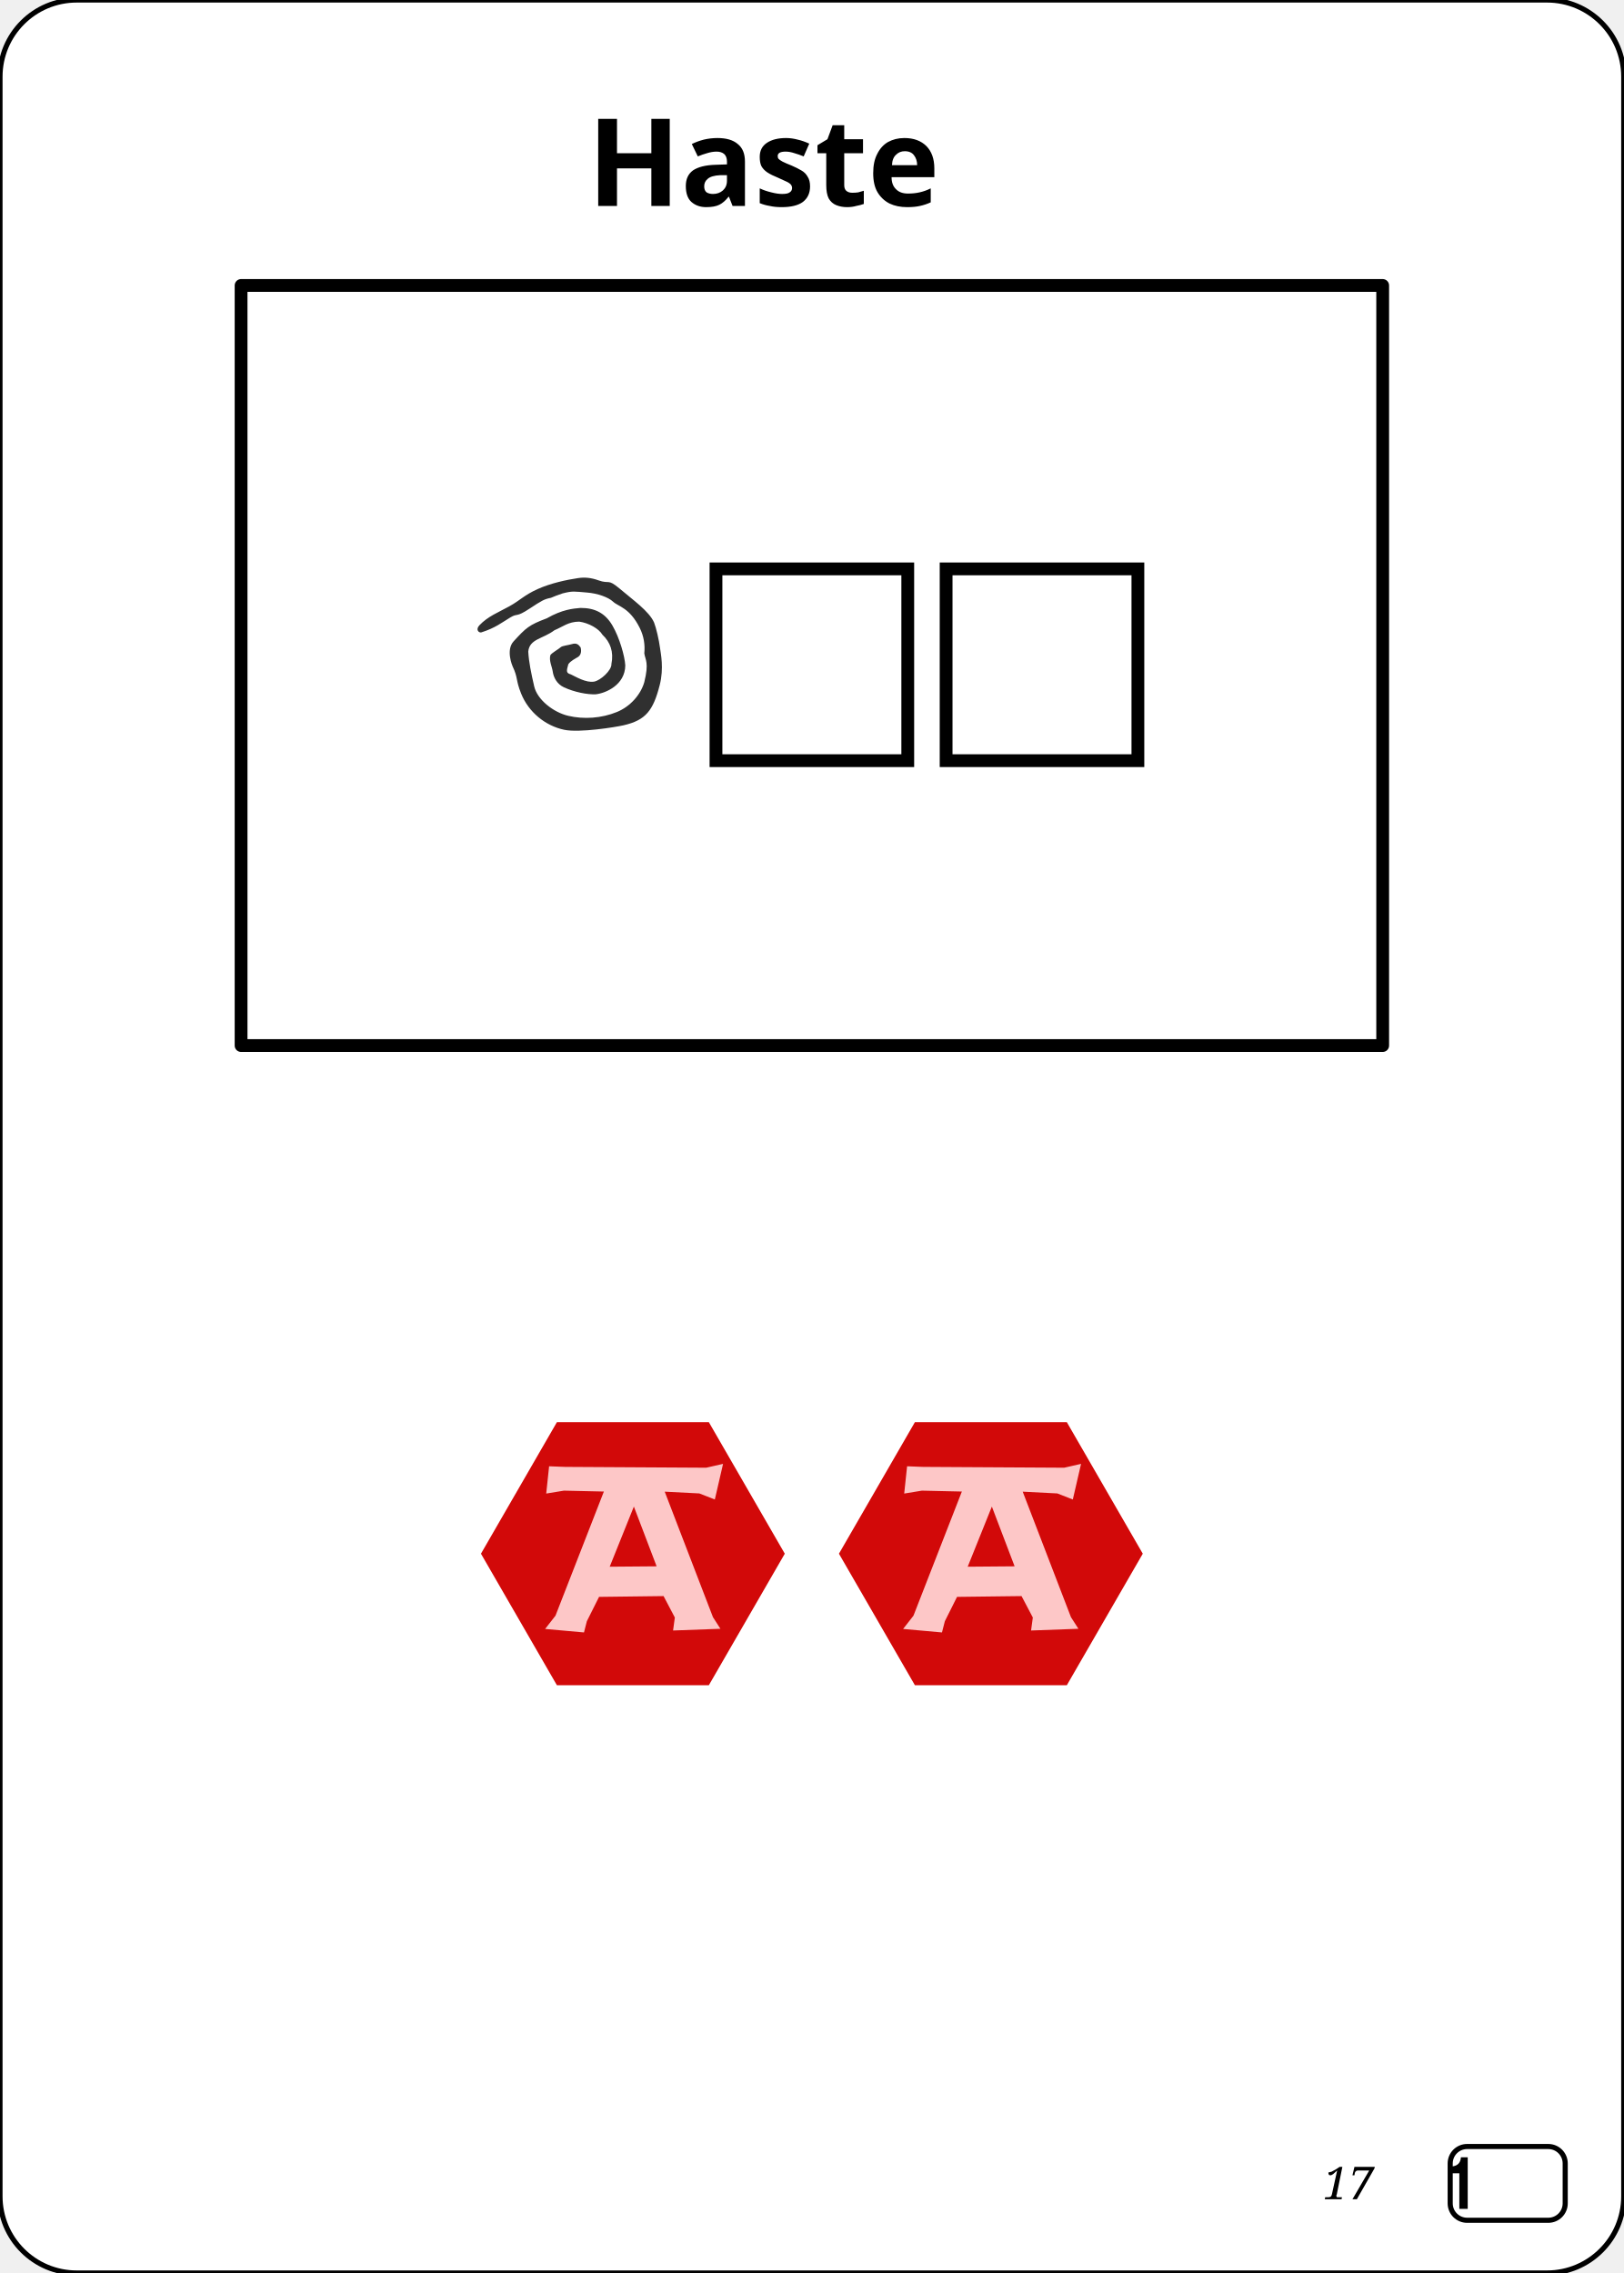
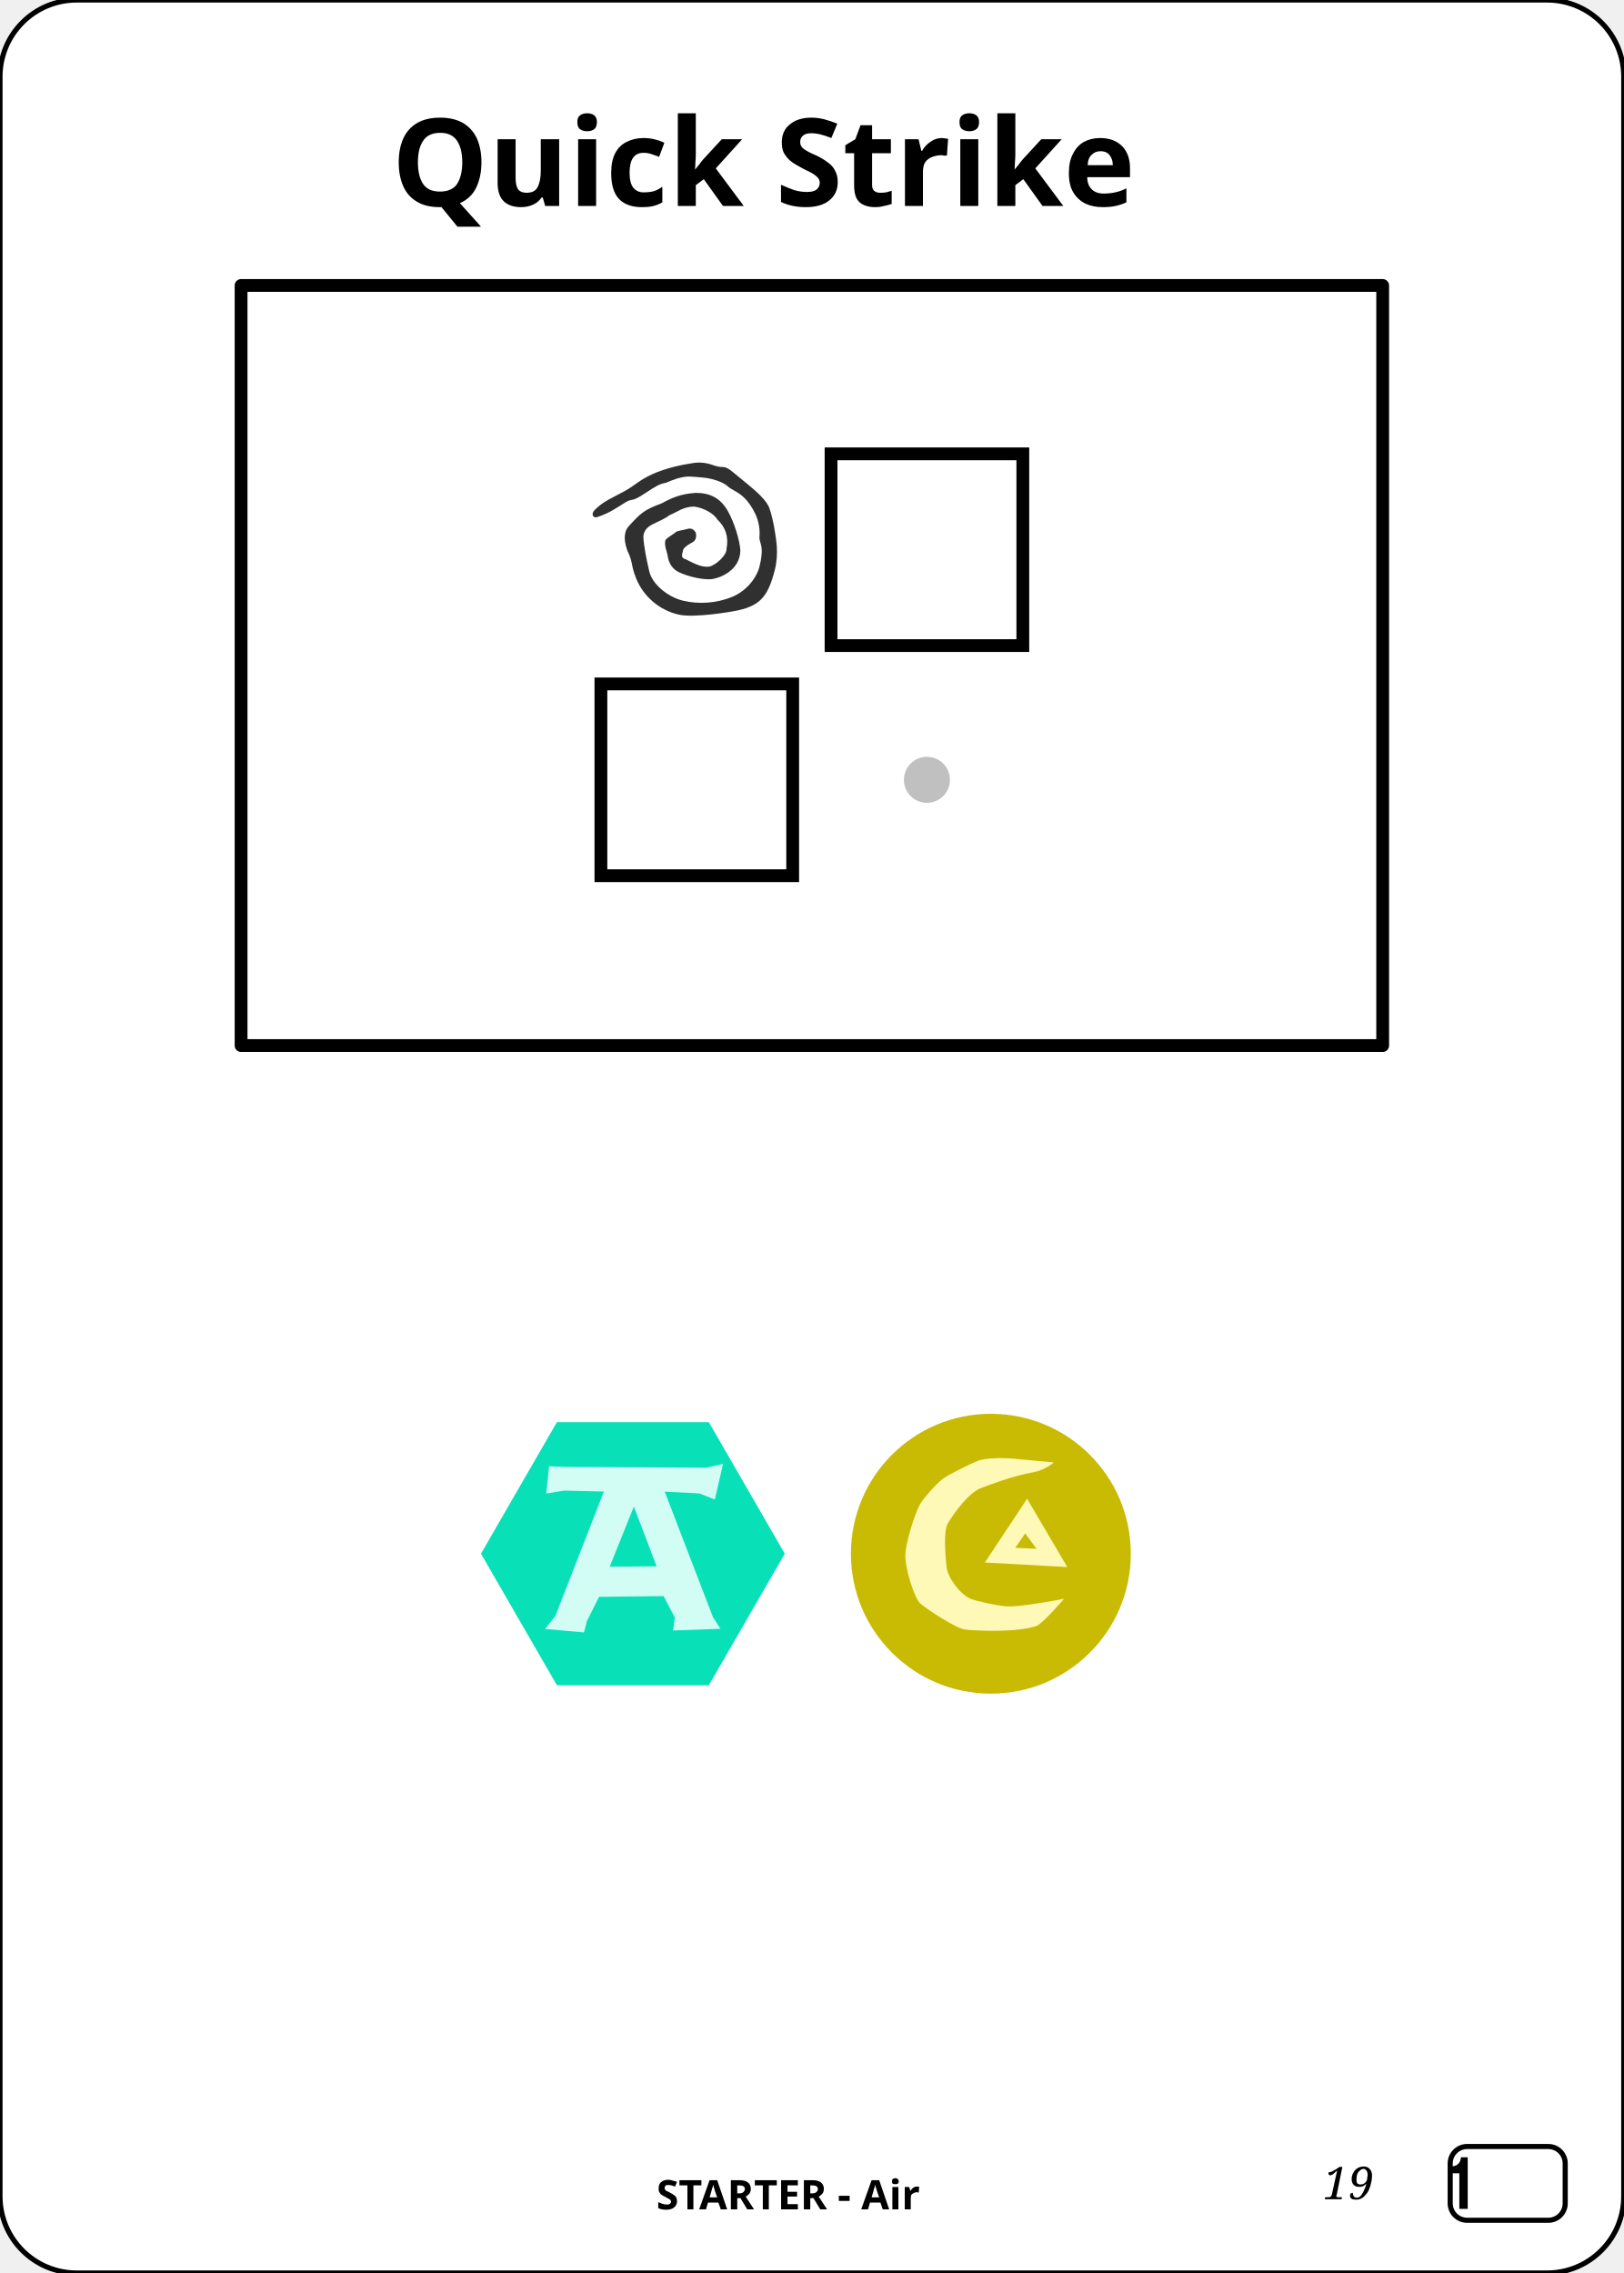
<svg xmlns="http://www.w3.org/2000/svg" xmlns:xlink="http://www.w3.org/1999/xlink" version="1.1" id="svg_root" width="63.5mm" height="88.9mm" viewBox="0 0 63.5 88.9">
  <defs />
  <g id="card00">
    <rect id="rect1001" x="0" y="0" width="63.5" height="88.9" rx="3" ry="3" style="fill:#ffffff;stroke:none;stroke-width:0" />
    <g id="masters" style="display:none">
      <path style="color:#000000;font-style:normal;font-variant:normal;font-weight:normal;font-stretch:normal;font-size:medium;line-height:normal;font-family:sans-serif;text-indent:0;text-align:start;text-decoration:none;text-decoration-line:none;text-decoration-style:solid;text-decoration-color:#000000;letter-spacing:normal;word-spacing:normal;text-transform:none;writing-mode:lr-tb;direction:ltr;baseline-shift:baseline;text-anchor:start;white-space:normal;clip-rule:nonzero;display:inline;overflow:visible;visibility:visible;opacity:1;isolation:auto;mix-blend-mode:normal;color-interpolation:sRGB;color-interpolation-filters:linearRGB;solid-color:#000000;solid-opacity:1;fill:#303030;fill-opacity:1;fill-rule:evenodd;stroke:none;stroke-width:0.584;stroke-linecap:round;stroke-linejoin:miter;stroke-miterlimit:4;stroke-dasharray:none;stroke-dashoffset:0;stroke-opacity:1;filter:url(#filter9446);color-rendering:auto;image-rendering:auto;shape-rendering:auto;text-rendering:auto;enable-background:accumulate" d="M 4.402,0.447 C 4.111,0.343 3.871,0.322 3.613,0.359 3.161,0.425 2.532,0.561 2.029,0.788 1.486,1.033 1.36,1.219 0.914,1.466 0.499,1.696 0.079,1.855 -0.251,2.205 c -0.165,0.174 -0.02,0.308 0.079,0.277 C 0.371,2.31 0.629,2.096 0.959,1.898 1.262,1.716 1.16,1.918 1.712,1.553 2.196,1.233 2.291,1.181 2.544,1.132 2.684,1.073 2.829,1.013 3.001,0.959 3.403,0.856 3.455,0.885 3.956,0.925 4.367,0.957 4.791,1.108 4.974,1.281 5.181,1.476 5.617,1.509 6.016,2.304 6.18,2.631 6.23,2.968 6.197,3.302 6.233,3.56 6.39,3.657 6.195,4.437 6.051,4.925 5.647,5.383 5.128,5.596 4.521,5.846 3.822,5.889 3.22,5.746 2.641,5.609 2.012,5.118 1.891,4.595 1.773,4.084 1.681,3.64 1.659,3.235 1.706,2.734 2.227,2.744 2.685,2.398 2.999,2.272 3.222,2.063 3.653,2.063 4.022,2.114 4.417,2.334 4.56,2.575 4.867,2.866 5.007,3.242 4.911,3.721 4.926,3.962 4.487,4.365 4.234,4.409 3.917,4.464 3.52,4.218 3.323,4.126 3.136,4.073 3.148,4 3.226,3.728 3.319,3.595 3.496,3.512 3.603,3.446 3.732,3.365 3.742,3.202 3.706,3.071 3.627,2.961 3.55,2.885 3.36,2.943 3.23,2.983 2.99,3.007 2.934,3.059 2.843,3.141 2.594,3.275 2.525,3.37 2.46,3.59 2.593,3.832 2.617,4.021 2.649,4.245 2.779,4.503 3.053,4.631 3.466,4.823 3.978,4.92 4.296,4.905 4.684,4.864 5.446,4.541 5.453,3.775 5.433,3.414 5.228,2.69 4.95,2.214 4.667,1.73 4.267,1.524 3.699,1.527 3.41,1.552 2.991,1.586 2.382,1.934 1.679,2.197 1.57,2.307 1.085,2.835 0.769,3.179 1.045,3.807 1.045,3.807 1.268,4.278 1.16,4.334 1.382,4.882 1.671,5.598 2.317,6.133 3.06,6.292 3.661,6.42 5.078,6.187 5.385,6.117 6.257,5.918 6.545,5.537 6.8,4.543 6.969,3.882 6.84,3.31 6.81,3.081 6.772,2.791 6.664,2.31 6.578,2.095 6.381,1.649 5.742,1.208 5.227,0.767 4.747,0.367 4.855,0.609 4.402,0.447 Z" id="element-air" />
      <path id="element-earth" style="color:#000000;font-style:normal;font-variant:normal;font-weight:normal;font-stretch:normal;font-size:medium;line-height:normal;font-family:sans-serif;text-indent:0;text-align:start;text-decoration:none;text-decoration-line:none;text-decoration-style:solid;text-decoration-color:#000000;letter-spacing:normal;word-spacing:normal;text-transform:none;writing-mode:lr-tb;direction:ltr;baseline-shift:baseline;text-anchor:start;white-space:normal;clip-rule:nonzero;display:inline;overflow:visible;visibility:visible;opacity:1;isolation:auto;mix-blend-mode:normal;color-interpolation:sRGB;color-interpolation-filters:linearRGB;solid-color:#000000;solid-opacity:1;fill:#004c00;fill-opacity:1;fill-rule:nonzero;stroke:none;stroke-width:0.584;stroke-linecap:round;stroke-linejoin:round;stroke-miterlimit:4;stroke-dasharray:none;stroke-dashoffset:0;stroke-opacity:1;color-rendering:auto;image-rendering:auto;shape-rendering:auto;text-rendering:auto;enable-background:accumulate" d="m 4.427,0.693 c -0.068,0.003 -0.132,0.027 -0.183,0.069 C 3.918,1.026 3.661,1.451 3.393,1.854 3.127,2.256 2.62,2.918 2.549,3.018 1.833,3.768 1.553,4.485 0.701,5.328 0.438,5.613 0.982,5.645 1.246,5.36 2.091,4.446 2.306,4.142 2.965,3.461 2.975,3.45 3.316,3.09 3.454,2.903 3.576,2.732 3.607,2.539 3.864,2.151 4.039,1.888 4.242,1.564 4.403,1.484 4.611,1.699 4.936,1.99 5.227,2.6 5.472,2.925 5.908,3.411 5.98,3.512 6.203,3.833 6.694,4.418 6.74,4.502 6.922,4.838 7,4.355 6.876,3.952 6.78,3.775 6.711,3.527 6.486,3.204 6.262,2.882 5.978,2.633 5.92,2.535 L 5.687,2.168 C 5.486,1.719 5.143,1.551 4.704,0.834 4.647,0.742 4.54,0.688 4.427,0.693 Z M 1.631,1.538 C 1.532,1.54 1.066,1.95 1.011,2.027 0.701,2.463 0.497,2.709 0.155,3.187 -0.069,3.501 0.347,3.572 0.571,3.259 0.832,2.894 1.435,2.252 1.626,2.189 c 0,0 0.628,0.453 0.836,0.565 C 2.813,2.944 3.217,2.746 2.864,2.56 2.911,2.585 2.559,2.323 2.418,2.151 2.219,1.919 1.873,1.623 1.631,1.538 Z m 3.59,2.352 c -0.229,0.011 -0.233,0.112 -0.113,0.295 0,0 0.457,0.774 0.616,1.258 C 5.926,5.776 6.564,5.718 6.358,5.289 6.113,4.778 5.498,4.03 5.498,4.03 5.441,3.938 5.334,3.884 5.22,3.889 Z M 4.465,4.06 C 4.299,4.062 4.165,4.217 4.168,4.373 L 4.081,5.802 C 4.075,6.183 4.663,5.887 4.657,5.506 4.617,5.197 4.739,4.539 4.465,4.06 Z M 3.438,3.87 C 3.2,4.021 2.914,4.532 2.733,5.085 2.593,5.438 3.16,5.634 3.3,5.281 3.372,4.824 3.621,4.24 3.621,4.24 3.696,4.06 3.645,3.877 3.438,3.87 Z" />
      <path style="color:#000000;font-style:normal;font-variant:normal;font-weight:normal;font-stretch:normal;font-size:medium;line-height:normal;font-family:sans-serif;text-indent:0;text-align:start;text-decoration:none;text-decoration-line:none;text-decoration-style:solid;text-decoration-color:#000000;letter-spacing:normal;word-spacing:normal;text-transform:none;writing-mode:lr-tb;direction:ltr;baseline-shift:baseline;text-anchor:start;white-space:normal;clip-rule:nonzero;display:inline;overflow:visible;visibility:visible;opacity:1;isolation:auto;mix-blend-mode:normal;color-interpolation:sRGB;color-interpolation-filters:linearRGB;solid-color:#000000;solid-opacity:1;fill:#860000;fill-opacity:0.975;fill-rule:evenodd;stroke:none;stroke-width:0.584;stroke-linecap:round;stroke-linejoin:miter;stroke-miterlimit:4;stroke-dasharray:none;stroke-dashoffset:0;stroke-opacity:1;filter:url(#filter9446);color-rendering:auto;image-rendering:auto;shape-rendering:auto;text-rendering:auto;enable-background:accumulate" d="m 2.571,-0.179 c -0.086,0.087 0.01,0.269 0.01,0.269 0,0 0.074,0.298 0.102,0.57 0.028,0.273 -0.005,0.5 -0.023,0.661 -0.029,0.259 -0.262,0.749 -0.441,1.021 -0.179,0.273 -0.295,0.549 -0.309,0.887 -0.003,0.069 0.023,0.202 0.034,0.268 -0.202,0.221 -0.421,0.33 -0.628,0.388 -0.278,0.078 -0.712,0.29 -1.087,0.635 -0.299,0.276 -0.418,0.531 -0.518,0.886 -0.1,0.355 -0.163,0.647 -0.126,0.907 0,0 0.004,0.305 0.105,0.393 0.137,0.027 0.343,-0.12 0.343,-0.12 0.426,-0.302 0.817,-0.587 1.151,-0.688 0.364,-0.111 0.748,-0.075 0.998,3.781e-4 0.327,0.099 0.682,0.055 1.025,-0.02 0.236,-0.051 0.395,-0.169 0.568,-0.319 0.232,0.177 0.373,0.211 0.538,0.336 0.203,0.154 0.438,0.297 0.798,0.391 0.377,0.098 0.808,0.106 1.208,0.054 0.4,-0.052 0.766,-0.15 1.026,-0.373 0,0 0.223,-0.155 0.202,-0.243 -0.05,-0.08 -0.272,-0.166 -0.272,-0.166 0,0 -0.246,-0.095 -0.523,-0.247 C 6.476,5.16 6.262,4.893 6.077,4.729 5.857,4.535 5.799,4.275 5.703,4.011 5.607,3.748 5.488,3.411 5.119,3.171 4.942,3.055 4.77,2.957 4.585,2.89 4.541,2.702 4.544,2.526 4.567,2.333 4.64,1.98 4.529,1.506 4.396,1.167 4.257,0.808 3.968,0.623 3.781,0.427 3.581,0.219 3.302,-0.008 3.019,-0.113 c 0,0 -0.175,-0.073 -0.448,-0.066 z m 0.601,0.735 c 0.067,0.052 0.27,0.181 0.371,0.281 0.236,0.234 0.434,0.568 0.476,0.817 0.04,0.242 -0.007,0.456 -0.035,0.683 -0.018,0.146 0.002,0.308 0.062,0.462 -0.048,0.003 -0.167,0.006 -0.217,0.014 -0.165,0.022 -0.339,0.067 -0.526,0.133 -0.388,0.127 -0.089,0.205 0.304,0.167 0.306,-0.016 0.594,0.137 0.783,0.221 0.155,0.069 0.407,0.242 0.484,0.368 0.149,0.245 0.348,0.544 0.377,0.678 0.052,0.242 0.148,0.475 0.423,0.797 0.248,0.291 0.565,0.389 0.869,0.558 C 6.517,5.818 6.271,5.886 6.194,5.897 5.866,5.94 5.513,5.868 5.273,5.744 5.012,5.61 4.836,5.61 4.616,5.471 4.472,5.38 4.276,5.316 4.175,5.126 4.308,4.835 4.452,4.57 4.505,4.286 4.589,3.906 4.193,4.28 4.022,4.57 3.841,4.954 3.547,5.248 3.105,5.395 2.819,5.49 2.574,5.401 2.308,5.347 2.042,5.294 1.671,5.234 1.189,5.381 0.858,5.482 0.423,5.598 0.109,5.945 0.074,5.765 0.166,5.582 0.195,5.495 0.29,5.208 0.564,4.918 0.745,4.751 1.021,4.497 1.365,4.421 1.651,4.341 1.862,4.282 1.952,4.287 2.172,4.105 2.333,4.365 2.56,4.579 2.83,4.752 3.162,4.966 3.084,4.606 2.765,4.259 2.556,4.032 2.481,3.834 2.451,3.341 2.436,3.089 2.561,2.814 2.733,2.553 2.955,2.245 3.143,1.974 3.19,1.551 3.218,1.217 3.244,0.786 3.172,0.556 Z" id="element-fire" />
      <path id="element-water" style="color:#000000;font-style:normal;font-variant:normal;font-weight:normal;font-stretch:normal;font-size:medium;line-height:normal;font-family:sans-serif;text-indent:0;text-align:start;text-decoration:none;text-decoration-line:none;text-decoration-style:solid;text-decoration-color:#000000;letter-spacing:normal;word-spacing:normal;text-transform:none;writing-mode:lr-tb;direction:ltr;baseline-shift:baseline;text-anchor:start;white-space:normal;clip-rule:nonzero;display:inline;overflow:visible;visibility:visible;opacity:1;isolation:auto;mix-blend-mode:normal;color-interpolation:sRGB;color-interpolation-filters:linearRGB;solid-color:#000000;solid-opacity:1;fill:#00007e;fill-opacity:1;fill-rule:evenodd;stroke:none;stroke-width:0.584;stroke-linecap:round;stroke-linejoin:miter;stroke-miterlimit:4;stroke-dasharray:none;stroke-dashoffset:0;stroke-opacity:1;color-rendering:auto;image-rendering:auto;shape-rendering:auto;text-rendering:auto;enable-background:accumulate" d="M 7.007,4.184 C 6.697,4.216 6.261,4.529 5.944,4.546 5.354,4.626 4.606,4.434 4.015,4.417 3.015,4.392 2.458,4.839 1.531,5.142 1.296,5.258 1.538,5.416 1.8,5.451 2.015,5.469 2.359,5.338 2.563,5.292 3.117,5.108 3.607,4.962 4.199,5.038 4.981,5.175 5.485,5.242 6.252,5.121 6.502,5.049 6.742,4.801 6.968,4.684 7.171,4.518 7.277,4.176 7.007,4.184 Z M 6.506,2.801 C 6.086,2.791 6.034,3.038 5.447,3.047 4.73,3.103 4.254,2.925 3.541,2.886 2.598,2.801 1.565,3.334 0.705,3.565 0.478,3.694 0.722,3.97 0.986,3.992 1.222,3.991 1.299,4.044 1.528,4.002 2.239,3.789 2.695,3.252 3.431,3.338 4.173,3.406 5.174,3.724 5.917,3.572 6.153,3.478 6.366,3.341 6.534,3.168 6.654,2.987 6.734,2.795 6.506,2.801 Z M 5.427,1.22 C 5.224,1.251 5.001,1.409 4.805,1.466 4.201,1.707 3.589,1.676 2.95,1.534 2.665,1.486 2.234,1.384 1.951,1.334 1.165,1.27 0.54,1.658 -0.063,2.088 -0.256,2.258 -0.066,2.453 0.197,2.422 0.502,2.338 0.878,2.295 1.178,2.121 1.557,1.946 2.114,1.859 2.526,2.017 3.227,2.213 3.866,2.292 4.587,2.118 5.009,2.028 5.277,1.855 5.614,1.595 5.782,1.418 5.68,1.201 5.427,1.22 Z" />
      <g id="a-master" style="display:inline">
-         <path style="display:inline;fill:#d20909;fill-opacity:1;fill-rule:evenodd;stroke-width:0.265" id="path32-4" d="m -292.057,84.746 -16.205,9.356 -16.205,-9.356 0,-18.712 16.205,-9.356 16.205,9.356 z" transform="matrix(0,0.3175,-0.3175,0,55.68632,158.6405)" />
-         <path id="path12743x" style="fill:#fdc7c7;fill-opacity:1;stroke:none;stroke-width:1.578;stroke-linecap:round;stroke-linejoin:round;stroke-dasharray:none;stroke-dashoffset:0;stroke-opacity:0.791" d="m 28.474,57.348 -0.113,1.067 0.694,-0.114 1.561,0.035 -1.893,4.856 -0.405,0.518 1.52,0.137 0.112,-0.438 0.477,-0.953 2.523,-0.031 0.441,0.838 -0.069,0.508 1.852,-0.067 -0.292,-0.455 -1.887,-4.908 1.353,0.069 0.607,0.237 0.322,-1.393 -0.659,0.15 -5.519,-0.032 z m 3.315,1.576 0.89,2.337 -1.835,0.015 z" />
-       </g>
-       <g id="b-master" style="display:inline">
-         <path style="fill:#d56d04;fill-opacity:1;fill-rule:evenodd;stroke-width:0.265" id="path32" d="m -257.211,10.785 -15.804,-6.546 -6.546,-15.804 6.546,-15.804 15.804,-6.546 15.804,6.546 6.546,15.804 -6.546,15.804 z" transform="matrix(0.2471374,-0.1023677,0.1023677,0.2471374,96.50025,37.29569)" />
-         <path id="path12959x" style="fill:#fee3c8;fill-opacity:1;stroke:none;stroke-width:1.616;stroke-linecap:round;stroke-linejoin:round;stroke-dasharray:none;stroke-dashoffset:0;stroke-opacity:0.791" d="m 29.953,57.459 0.354,0.691 0.066,1.993 -1.024,-0.066 0.087,-0.773 -1,-0.176 0.077,0.988 -0.809,-0.265 v 1.232 l 0.848,-0.051 -0.277,0.924 0.999,0.103 -0.048,-1.027 1.081,0.208 -0.018,1.917 -0.338,0.823 c 0,0 3.299,0.013 3.806,-0.051 0.358,-0.097 0.963,-0.666 1.142,-1.181 0.09,-0.29 -0.112,-0.793 -0.19,-1.13 -0.073,-0.314 -0.302,-0.712 -0.571,-0.873 0.328,-0.258 0.464,-0.89 0.523,-1.438 0,-0.225 -0.249,-0.808 -0.428,-1.13 -0.239,-0.193 -0.718,-0.552 -1.047,-0.616 z m 2.849,1.3 c 0.192,0.104 0.505,0.483 0.505,0.795 0,0.297 -0.361,0.502 -0.595,0.576 -0.192,0.03 -1.221,-0.113 -1.221,-0.113 l 0.009,-1.394 c 0,0 1.068,0.032 1.301,0.136 z m 0.109,2.57 c 0.209,0.161 0.486,0.48 0.486,0.77 0,0.322 -0.297,0.701 -0.446,0.701 -0.358,0.193 -1.355,0.116 -1.355,0.116 l -0.048,-1.653 c 0,0 1.064,0.034 1.363,0.066 z" />
+         <path style="display:inline;fill:#08e0b8;fill-opacity:1;fill-rule:evenodd;stroke-width:0.265" id="path32-4" d="m -292.057,84.746 -16.205,9.356 -16.205,-9.356 0,-18.712 16.205,-9.356 16.205,9.356 z" transform="matrix(0,0.3175,-0.3175,0,55.68632,158.6405)" />
+         <path id="path12743x" style="fill:#d1fdf5;fill-opacity:1;stroke:none;stroke-width:1.578;stroke-linecap:round;stroke-linejoin:round;stroke-dasharray:none;stroke-dashoffset:0;stroke-opacity:0.791" d="m 28.474,57.348 -0.113,1.067 0.694,-0.114 1.561,0.035 -1.893,4.856 -0.405,0.518 1.52,0.137 0.112,-0.438 0.477,-0.953 2.523,-0.031 0.441,0.838 -0.069,0.508 1.852,-0.067 -0.292,-0.455 -1.887,-4.908 1.353,0.069 0.607,0.237 0.322,-1.393 -0.659,0.15 -5.519,-0.032 z m 3.315,1.576 0.89,2.337 -1.835,0.015 z" />
      </g>
      <g id="c-master" style="display:inline">
        <circle style="fill:#c9bb04;fill-opacity:1;stroke:none;stroke-width:0.3;stroke-dasharray:0.3, 0.3" id="path33" cx="31.75" cy="60.768" r="5.473" />
        <path id="path12967x" style="fill:#fef9b7;fill-opacity:1;stroke:none;stroke-width:1.555;stroke-linecap:round;stroke-linejoin:round;stroke-dasharray:none;stroke-dashoffset:0;stroke-opacity:0.791" d="m 32.627,57.05 c -0.384,-0.036 -1.079,-0.036 -1.391,0.087 -0.28,0.111 -1.134,0.528 -1.377,0.713 -0.28,0.213 -0.791,0.808 -0.892,1.006 -0.243,0.477 -0.53,1.486 -0.56,1.898 -0.039,0.536 0.356,1.77 0.581,1.96 0.312,0.264 1.397,0.969 1.742,1.016 0.452,0.062 2.049,0.121 2.793,-0.133 0.259,-0.089 1.088,-1.065 1.088,-1.065 0,0 -1.702,0.336 -2.255,0.295 -0.37,-0.028 -1.189,-0.205 -1.409,-0.3 -0.384,-0.166 -0.885,-0.802 -0.932,-1.257 -0.049,-0.48 -0.122,-1.401 0.053,-1.691 0.227,-0.376 0.806,-1.196 1.291,-1.377 0.275,-0.103 1.207,-0.473 2.067,-0.624 0.433,-0.076 0.789,-0.38 0.789,-0.38 z m 0.54,1.569 -1.65,2.492 3.222,0.178 z m -0.075,1.355 0.445,0.601 -0.835,-0.037 z" />
      </g>
-       <g id="d-master" style="display:inline">
-         <path id="rect33" style="fill:#9bc904;fill-opacity:1;stroke:none;stroke-width:0.3;stroke-dasharray:0.3, 0.3" d="m 28.511,55.943 -1.586,1.586 v 6.478 l 1.586,1.586 h 6.478 l 1.586,-1.586 v -6.478 l -1.586,-1.586 z" />
-         <path id="path13132x" style="fill:#f0fec2;fill-opacity:1;stroke:none;stroke-width:1.6;stroke-linecap:round;stroke-linejoin:round;stroke-dasharray:none;stroke-dashoffset:0;stroke-opacity:0.791" d="m 28.975,57.352 v 1.266 l 0.433,-0.2 0.649,0.159 0.051,1.263 h -1.144 l -0.51,-0.242 v 1.511 l 0.433,-0.215 1.208,0.054 v 1.632 l -0.734,0.058 -0.572,-0.262 v 1.47 l 0.538,-0.097 c 0,0 3.279,0.206 3.508,0.179 0.465,-0.055 1.304,-0.364 1.62,-0.531 0.377,-0.2 0.966,-1.056 1.157,-1.633 0.079,-0.237 0.029,-1.419 -0.077,-1.756 -0.202,-0.641 -0.937,-1.38 -1.119,-1.633 -0.184,-0.256 -1.176,-0.743 -1.466,-0.817 -0.267,-0.068 -3.529,-0.029 -3.529,-0.029 z m 5.217,3.918 c 0,0 -0.081,0.466 -0.2,0.655 -0.151,0.241 -0.594,0.633 -1.003,0.735 -0.572,0.143 -1.63,0.153 -1.63,0.153 l 0.02,-1.726 1.579,0.074 -0.09,-1.208 -1.442,-0.012 -0.068,-1.366 c 0,0 1.265,0.21 1.592,0.247 0.211,0.024 0.772,0.409 0.964,0.612 0.135,0.142 0.315,0.772 0.315,0.772" />
-       </g>
      <g id="e-master" style="display:inline">
        <ellipse style="fill:#14c604;fill-opacity:1;stroke:none;stroke-width:0.3;stroke-dasharray:0.3, 0.3" id="path43" cx="31.75" cy="60.768" rx="4.534" ry="5.632" />
        <path style="fill:#c9fec5;fill-opacity:1;stroke:none;stroke-width:1.695;stroke-linecap:round;stroke-linejoin:round;stroke-dasharray:none;stroke-dashoffset:0;stroke-opacity:0.791" d="m 30.224,57.492 3.729,-0.037 0.486,1.553 -0.807,-0.364 -1.841,-0.056 0.098,1.418 1.416,-0.018 0.517,-0.182 0.397,1.63 -0.725,-0.172 -1.694,-0.033 0.046,1.629 1.734,-0.036 0.971,-0.341 -0.598,1.405 -3.579,0.097 0.268,-0.51 -0.167,-2.259 -1.297,0.085 -0.61,0.184 0.224,-1.553 0.573,0.214 1.145,-0.1 -0.017,-1.978 z" id="path12741x" />
      </g>
-       <g id="f-master">
+       <g id="f-master" style="display:inline">
        <use x="0" y="0" xlink:href="#g41" id="use41" transform="matrix(1.2,0,0,1.2,102.0932,-15.02783)" style="display:inline" />
-         <path id="path12748x" style="fill:#c5fee9;fill-opacity:1;stroke:none;stroke-width:1.499;stroke-linecap:round;stroke-linejoin:round;stroke-dasharray:none;stroke-dashoffset:0;stroke-opacity:0.791" d="m 34,57.495 -3.7,0.033 0.323,0.369 0.126,1.777 -1.019,0.096 -0.449,-0.191 -0.203,1.219 0.63,-0.231 1.143,-0.072 0.063,1.079 c 0,0 -0.289,0.046 -0.586,0.338 -0.23,0.227 -0.408,0.45 -0.473,0.694 -0.095,0.356 -0.03,0.651 0.062,0.853 0.152,0.334 0.229,0.488 0.396,0.607 0.229,0.164 0.507,0.375 0.923,0.398 0.255,0.014 0.589,0.016 0.942,-0.154 0.243,-0.117 0.451,-0.334 0.602,-0.604 0.132,-0.237 0.133,-0.561 0.13,-0.952 -0.002,-0.328 -0.201,-0.606 -0.445,-0.837 -0.17,-0.161 -0.621,-0.334 -0.621,-0.334 l -0.015,-1.143 1.159,-0.048 0.57,0.145 0.157,-1.225 -0.626,0.274 -1.264,0.058 -0.076,-1.22 1.818,-0.053 0.704,0.341 z m -2.123,5.103 c 0.133,0.176 0.231,0.435 0.05,0.658 -0.172,0.211 -0.394,0.306 -0.64,0.249 -0.237,-0.054 -0.431,-0.109 -0.487,-0.345 -0.054,-0.227 -0.049,-0.383 0.066,-0.587 0.122,-0.215 0.338,-0.208 0.515,-0.213 0.228,-0.007 0.343,0.035 0.496,0.238 z" />
+         <path id="path12748x" style="fill:#fed4c9;fill-opacity:1;stroke:none;stroke-width:1.499;stroke-linecap:round;stroke-linejoin:round;stroke-dasharray:none;stroke-dashoffset:0;stroke-opacity:0.791" d="m 34,57.495 -3.7,0.033 0.323,0.369 0.126,1.777 -1.019,0.096 -0.449,-0.191 -0.203,1.219 0.63,-0.231 1.143,-0.072 0.063,1.079 c 0,0 -0.289,0.046 -0.586,0.338 -0.23,0.227 -0.408,0.45 -0.473,0.694 -0.095,0.356 -0.03,0.651 0.062,0.853 0.152,0.334 0.229,0.488 0.396,0.607 0.229,0.164 0.507,0.375 0.923,0.398 0.255,0.014 0.589,0.016 0.942,-0.154 0.243,-0.117 0.451,-0.334 0.602,-0.604 0.132,-0.237 0.133,-0.561 0.13,-0.952 -0.002,-0.328 -0.201,-0.606 -0.445,-0.837 -0.17,-0.161 -0.621,-0.334 -0.621,-0.334 l -0.015,-1.143 1.159,-0.048 0.57,0.145 0.157,-1.225 -0.626,0.274 -1.264,0.058 -0.076,-1.22 1.818,-0.053 0.704,0.341 z m -2.123,5.103 c 0.133,0.176 0.231,0.435 0.05,0.658 -0.172,0.211 -0.394,0.306 -0.64,0.249 -0.237,-0.054 -0.431,-0.109 -0.487,-0.345 -0.054,-0.227 -0.049,-0.383 0.066,-0.587 0.122,-0.215 0.338,-0.208 0.515,-0.213 0.228,-0.007 0.343,0.035 0.496,0.238 z" />
      </g>
-       <g id="g-master">
+       <g id="g-master" style="display:inline">
        <path id="rect33-87" style="display:inline;fill:#04b1ab;fill-opacity:1;stroke:none;stroke-width:0.3;stroke-dasharray:0.3, 0.3" d="m 29.146,55.308 -1.586,1.586 v 7.748 l 1.586,1.586 h 5.208 l 1.586,-1.586 v -7.748 l -1.586,-1.586 z" />
        <path style="fill:#d2fefc;fill-opacity:1;stroke:none;stroke-width:1.555;stroke-linecap:round;stroke-linejoin:round;stroke-dasharray:none;stroke-dashoffset:0;stroke-opacity:0.791" d="m 33.39,58.422 -0.174,-1.285 c 0,0 -1.454,-0.18 -2.118,0.1 -0.577,0.243 -1.11,0.632 -1.517,1.108 -0.435,0.507 -0.628,0.74 -0.73,1.4 -0.074,0.485 -0.13,1.107 0.089,1.545 0.219,0.439 0.485,0.766 0.887,1.048 0.394,0.275 0.999,0.232 1.478,0.254 0.288,0.014 1.005,-0.151 1.005,-0.151 l -0.043,0.653 -1.287,0.102 -0.15,0.89 1.398,-0.087 -0.122,0.839 1.223,-0.009 0.122,-0.893 1.276,-0.083 0.124,-0.838 -1.39,0.066 c 0,0 0.073,-0.825 0.091,-1.247 0.016,-0.376 0.003,-1.238 0.003,-1.238 l 1.039,-0.017 0.097,-0.748 -1.147,0.035 -0.004,-0.609 -0.914,0.047 -0.045,0.522 -0.782,0.075 -0.149,0.783 0.875,-0.047 -0.082,0.89 c 0,0 -0.82,0.108 -1.219,0.088 -0.523,-0.026 -1.162,-0.404 -1.272,-1.138 -0.088,-0.584 0.416,-1.359 0.853,-1.757 0.448,-0.408 1.172,-0.66 1.776,-0.549 0.267,0.049 0.811,0.254 0.811,0.254 z" id="path12894x" />
      </g>
-       <g id="h-master">
-         <ellipse style="display:inline;fill:#0499d5;fill-opacity:1;stroke:none;stroke-width:0.3;stroke-dasharray:0.3, 0.3" id="path43-5" cx="31.75" cy="60.768" rx="4.944" ry="5.632" />
-         <path id="path12980x" style="fill:#cbeffe;fill-opacity:1;stroke:none;stroke-width:1.555;stroke-linecap:round;stroke-linejoin:round;stroke-dasharray:none;stroke-dashoffset:0;stroke-opacity:0.791" d="m 30.798,56.863 -1.492,0.045 0.179,0.284 -0.029,0.548 -1.245,0.203 -0.225,0.74 1.429,-0.23 -0.056,4.336 -0.205,0.402 1.588,0.073 -0.188,-0.489 0.034,-2.097 c 0,0 0.437,-0.331 0.741,-0.423 0.342,-0.104 0.807,-0.122 1.072,0.132 0.259,0.249 0.414,0.776 0.31,1.29 -0.057,0.282 -0.254,0.999 -0.028,1.631 0.131,0.366 0.527,0.724 0.954,0.898 0.358,0.145 0.757,0.034 1.281,-0.171 -0.342,-0.091 -0.6,-0.262 -0.811,-0.438 -0.546,-0.453 -0.432,-1.057 -0.274,-1.938 0.1,-0.555 0.057,-1.284 -0.19,-1.663 -0.388,-0.596 -1.173,-1.001 -1.625,-1.031 -0.424,-0.028 -1.333,0.423 -1.333,0.423 l 0.053,-1.14 1.236,-0.191 0.139,-0.77 -1.445,0.215 -0.017,-0.377 z" />
+       <g id="w-master" style="display:inline">
+         <path id="path42" style="fill:#2000c1;fill-opacity:1;fill-rule:evenodd;stroke-width:0.133" d="m 26.762,55.648 -0.824,1.428 5.096,8.825 h 1.648 l 5.096,-8.825 -0.825,-1.428 z" />
+         <path style="fill:#d3cbff;fill-opacity:1;stroke:none;stroke-width:1.585;stroke-linecap:round;stroke-linejoin:round;stroke-dasharray:none;stroke-dashoffset:0;stroke-opacity:0.791" d="m 27.805,57.038 0.354,0.4 3.134,6.028 1.555,-0.019 2.264,-5.759 0.386,-0.655 -1.735,-0.051 0.084,0.493 -1.732,4.453 -0.659,-1.121 1.002,-3.275 0.465,-0.494 -1.906,0.039 0.082,0.43 -0.485,2.201 -1.082,-2.227 0.055,-0.433 z" id="path12957x" />
      </g>
-       <g id="m-master">
-         <path style="fill:#0455e1;fill-opacity:1;fill-rule:evenodd;stroke-width:0.265" id="path35" d="m -181.664,39.376 15.102,7.273 3.73,16.341 -10.451,13.105 -16.762,0 -10.451,-13.105 3.73,-16.341 z" transform="matrix(-0.3045371,0,0,-0.3045371,-23.57347,78.42681)" />
-         <path style="fill:#d7e5fe;fill-opacity:1;stroke:none;stroke-width:1.473;stroke-linecap:round;stroke-linejoin:round;stroke-dasharray:none;stroke-dashoffset:0;stroke-opacity:0.791" d="m 27.636,63.401 0.246,-0.492 1.415,-5.446 -0.056,-0.395 1.244,0.088 1.14,2.761 1.237,-2.918 1.458,0.044 -0.088,0.48 1.403,5.318 0.303,0.558 -1.579,0.024 0.033,-0.502 -1.219,-3.544 -0.96,1.87 0.969,1.794 0.336,0.396 h -1.396 l 0.021,-0.328 -0.578,-0.862 -0.463,0.813 0.004,0.395 h -1.236 l 0.234,-0.308 0.794,-1.928 -0.904,-1.747 -1.127,3.519 0.049,0.461 z" id="path12898x" />
-       </g>
-       <g id="r-master">
-         <path style="fill:#2000c1;fill-opacity:1;fill-rule:evenodd;stroke-width:0.265" id="path36" d="m -148.953,83.866 19.216,13.961 -7.34,22.59 -23.752,0 -7.34,-22.59 z" transform="matrix(0.297382,0,0,0.297382,76.04608,29.87525)" />
-         <path id="path12900x" style="fill:#dad2ff;fill-opacity:1;stroke:none;stroke-width:1.598;stroke-linecap:round;stroke-linejoin:round;stroke-dasharray:none;stroke-dashoffset:0;stroke-opacity:0.791" d="m 29.174,57.643 0.427,0.608 -0.09,1.102 -1.32,0.164 -0.254,1.039 1.594,-0.104 0.04,2.961 -0.211,0.602 1.681,0.03 -0.171,-0.63 0.038,-1.341 1.506,0.103 0.489,1.446 -0.106,0.513 1.705,-0.067 -0.555,-0.689 -0.451,-1.432 c 0,0 0.442,-0.523 0.67,-0.85 0.139,-0.198 0.201,-0.722 0.216,-1.011 l 0.995,-0.098 0.319,-1.055 -1.453,0.096 C 34.045,58.547 33.279,57.864 32.899,57.751 32.574,57.654 29.174,57.643 29.174,57.643 Z m 3.32,1.105 c 0.181,0.033 0.332,0.262 0.332,0.374 l -1.827,0.121 -0.067,-0.453 c 0,0 1.202,-0.106 1.562,-0.041 z m 0.662,1.41 c 0,0 -6.24e-4,0.358 -0.218,0.541 -0.169,0.142 -0.474,0.338 -0.671,0.352 -0.259,0.018 -1.269,8.21e-4 -1.269,8.21e-4 l -0.004,-0.844 z" />
-       </g>
-       <g id="w-master">
-         <path id="path42" style="fill:#9100e0;fill-opacity:1;fill-rule:evenodd;stroke-width:0.133" d="m 26.762,55.648 -0.824,1.428 5.096,8.825 h 1.648 l 5.096,-8.825 -0.825,-1.428 z" />
-         <path style="fill:#eeceff;fill-opacity:1;stroke:none;stroke-width:1.585;stroke-linecap:round;stroke-linejoin:round;stroke-dasharray:none;stroke-dashoffset:0;stroke-opacity:0.791" d="m 27.805,57.038 0.354,0.4 3.134,6.028 1.555,-0.019 2.264,-5.759 0.386,-0.655 -1.735,-0.051 0.084,0.493 -1.732,4.453 -0.659,-1.121 1.002,-3.275 0.465,-0.494 -1.906,0.039 0.082,0.43 -0.485,2.201 -1.082,-2.227 0.055,-0.433 z" id="path12957x" />
-       </g>
-       <g id="y-master">
+       <g id="y-master" style="display:inline">
        <path style="display:inline;fill:#b500a6;fill-opacity:1;fill-rule:evenodd;stroke-width:0.265" id="path36-4" d="m -148.953,83.866 19.216,13.961 -7.34,22.59 -23.752,0 -7.34,-22.59 z" transform="matrix(-0.2922684,0,0,-0.2922684,-11.78439,90.76079)" />
        <path style="fill:#ffc8fa;fill-opacity:1;stroke:none;stroke-width:1.599;stroke-linecap:round;stroke-linejoin:round;stroke-dasharray:none;stroke-dashoffset:0;stroke-opacity:0.791" d="m 28.446,57.406 1.484,0.016 1.392,1.76 -0.105,-1.283 -0.29,-0.553 1.721,0.053 -0.338,0.605 -0.007,1.218 1.531,-1.11 -0.349,-0.511 1.871,-0.132 -0.624,1.977 -0.318,-0.479 -2.079,1.743 -0.008,2.395 0.216,0.648 -1.554,-0.045 0.234,-0.776 -0.006,-2.12 -2.239,-2.907 z" id="path12896x" />
-       </g>
-       <g id="z-master">
-         <path id="rect33-8" style="display:inline;fill:#c60049;fill-opacity:1;stroke:none;stroke-width:0.3;stroke-dasharray:0.3, 0.3" d="m 28.511,55.943 -1.586,1.586 v 6.478 l 1.586,1.586 h 6.478 l 1.586,-1.586 v -6.478 l -1.586,-1.586 z" />
-         <path id="path12975x" style="fill:#ffe1ec;fill-opacity:1;stroke:none;stroke-width:1.64;stroke-linecap:round;stroke-linejoin:round;stroke-dasharray:none;stroke-dashoffset:0;stroke-opacity:0.791" d="m 28.356,57.27 -0.135,1.822 0.84,-0.509 2.465,-0.091 -3.093,5.345 c 0,0 1.41,-0.061 1.88,-0.099 0.328,-0.027 1.47,0.525 1.47,0.525 l -0.623,0.692 0.923,0.086 0.5,-0.543 0.758,0.108 c 0.572,0.082 1.549,-0.393 1.864,-0.666 0.204,-0.177 0.539,-1.416 0.539,-1.416 0,0 -0.758,0.651 -1.018,0.839 -0.184,0.133 -0.528,0.184 -0.778,0.224 -0.153,0.024 -0.711,-0.13 -0.711,-0.13 l 0.797,-1.16 -0.803,0.036 -0.696,0.815 c 0,0 -0.88,-0.731 -1.794,-0.688 l 2.955,-5.076 z" />
      </g>
      <g id="sym-master-extra">
        <g id="g41" style="display:inline" transform="translate(15.55363,13.71286)">
          <use x="0" y="0" xlink:href="#rect35-7" id="use38" transform="matrix(-1,0,0,1,-148.346,2.0666667e-7)" />
          <use x="0" y="0" xlink:href="#rect35-7" id="use39" transform="rotate(180,-74.17299,49.44995)" />
-           <path id="rect35-7" style="display:inline;fill:#04b977;fill-opacity:1;stroke-width:0.223;stroke-dasharray:0.223, 0.223" d="m -74.173,44.212 v 5.237 h 4.174 c -1.042,-1.895 -2.319,-3.69 -4.174,-5.237 z" />
+           <path id="rect35-7" style="display:inline;fill:#e33505;fill-opacity:1;stroke-width:0.223;stroke-dasharray:0.223, 0.223" d="m -74.173,44.212 v 5.237 h 4.174 c -1.042,-1.895 -2.319,-3.69 -4.174,-5.237 z" />
          <use x="0" y="0" xlink:href="#rect35-7" id="use40" transform="matrix(1,0,0,-1,-3e-8,98.89991)" />
        </g>
      </g>
    </g>
-     <rect id="card-border" x="0" y="0" width="63.5" height="88.9" rx="3" ry="3" style="fill:none;stroke:#000000;stroke-width:0.2;stroke-miterlimit:4;stroke-dasharray:none;stroke-opacity:1;fill-opacity:1" />
+     <rect id="card-border" x="0" y="0" width="63.5" height="88.9" rx="3" ry="3" style="display:inline;fill:none;fill-opacity:1;stroke:#000000;stroke-width:0.2;stroke-miterlimit:4;stroke-dasharray:none;stroke-opacity:1" />
    <text id="spell-title" xml:space="preserve" style="font-style:normal;font-variant:normal;font-weight:bold;font-stretch:normal;font-size:3.175px;line-height:125%;font-family:Lato;-inkscape-font-specification:'Lato Bold';text-align:center;letter-spacing:0px;word-spacing:0px;text-anchor:middle;display:inline;fill:#000000;fill-opacity:1;stroke:none;stroke-width:0.265" x="31.785" y="8.054">
-       <tspan x="31.785" y="8.054" style="font-style:normal;font-variant:normal;font-weight:bold;font-stretch:normal;font-size:4.763px;font-family:CCTreasureTrove;-inkscape-font-specification:'CCTreasureTrove Bold';fill:#000000;fill-opacity:1;stroke-width:0.265" id="tspan64-5">Haste</tspan>
+       <tspan x="31.785" y="8.054" style="font-style:normal;font-variant:normal;font-weight:bold;font-stretch:normal;font-size:4.763px;font-family:CCTreasureTrove;-inkscape-font-specification:'CCTreasureTrove Bold';fill:#000000;fill-opacity:1;stroke-width:0.265" id="tspan64-5">Quick Strike</tspan>
+     </text>
+     <text id="starter-info" xml:space="preserve" style="font-style:normal;font-variant:normal;font-weight:bold;font-stretch:normal;font-size:1.587px;line-height:125%;font-family:Lato;-inkscape-font-specification:'Lato Bold';text-align:center;letter-spacing:0px;word-spacing:0px;text-anchor:middle;display:inline;fill:#000000;fill-opacity:1;stroke:none;stroke-width:0.265" x="31.785" y="86.413">
+       <tspan x="31.785" y="86.413" style="font-style:normal;font-variant:normal;font-weight:bold;font-stretch:normal;font-size:1.587px;font-family:CCTreasureTrove;-inkscape-font-specification:'CCTreasureTrove Bold';fill:#000000;fill-opacity:1;stroke-width:0.265" id="tspan7315">STARTER - Air</tspan>
    </text>
    <text id="rev-id" xml:space="preserve" style="font-style:normal;font-weight:normal;font-size:1.764px;line-height:125%;font-family:Georgia;text-align:end;letter-spacing:0px;word-spacing:0px;text-anchor:end;display:inline;fill:#000000;fill-opacity:1;stroke:none;stroke-width:0.265" x="57.138" y="86.014">
-       <tspan x="56.012" y="86.014" style="font-style:italic;font-variant:normal;font-weight:normal;font-stretch:normal;font-size:1.764px;font-family:Georgia;text-align:end;text-anchor:end;fill:#000000;fill-opacity:1;stroke-width:0.265" id="tspan71">17</tspan>
+       <tspan x="56.012" y="86.014" style="font-style:italic;font-variant:normal;font-weight:normal;font-stretch:normal;font-size:1.764px;font-family:Georgia;text-align:end;text-anchor:end;fill:#000000;fill-opacity:1;stroke-width:0.265" id="tspan71">19</tspan>
    </text>
    <text xml:space="preserve" style="font-size:2.822px;line-height:1.25;font-family:'Fira Sans';-inkscape-font-specification:'Fira Sans';display:inline;stroke-width:0.265" x="59.001" y="86.39" id="spell-id">
      <tspan id="tspan3892" style="font-style:normal;font-variant:normal;font-weight:bold;font-stretch:condensed;font-size:2.822px;font-family:'Arial Narrow';-inkscape-font-specification:'Arial Narrow Bold Condensed';text-align:center;text-anchor:middle;stroke-width:0.265" x="59.001" y="86.39">1</tspan>
    </text>
    <rect style="display:inline;fill:none;fill-opacity:0.458;stroke:#000000;stroke-width:0.2;stroke-linecap:round;stroke-linejoin:round;stroke-dasharray:none;stroke-opacity:1" id="spell-id-border" width="4.498" height="2.885" x="56.713" y="83.953" ry="0.662" />
    <rect style="display:inline;fill:none;stroke:#000000;stroke-width:0.5;stroke-linecap:round;stroke-linejoin:round;stroke-dasharray:none;stroke-opacity:1" id="spell-pattern-border" width="44.645" height="29.728" x="9.428" y="11.165" />
    <flowRoot transform="matrix(0.2645833,0,0,0.2645833,1.794193,3.940711)" xml:space="preserve" id="spell-description" style="font-style:normal;font-weight:normal;font-size:10.667px;line-height:125%;font-family:sans-serif;letter-spacing:0px;word-spacing:0px;display:none;fill:#000000;fill-opacity:1;stroke:none;stroke-width:1px;stroke-linecap:butt;stroke-linejoin:miter;stroke-opacity:1">
      <flowRegion id="flowRegion4270">
        <rect x="28.8" y="146" width="171.755" height="163.491" id="rect88" />
      </flowRegion>
      <flowPara id="flowPara91" style="font-style:normal;font-variant:normal;font-weight:normal;font-stretch:normal;font-size:10.667px;font-family:'Slabo 27px';-inkscape-font-specification:'Slabo 27px, '">Spell Description</flowPara>
    </flowRoot>
-     <flowRoot transform="matrix(0.2645833,0,0,0.2645833,1.807259,43.09905)" xml:space="preserve" id="spell-info" style="font-style:normal;font-weight:normal;font-size:9.333px;line-height:125%;font-family:sans-serif;letter-spacing:0px;word-spacing:0px;display:none;fill:#000000;fill-opacity:1;stroke:none;stroke-width:1px;stroke-linecap:butt;stroke-linejoin:miter;stroke-opacity:1">
-       <flowRegion id="flowRegion1289">
-         <rect x="28.8" y="146" width="172.117" height="130.355" id="rect1287" />
-       </flowRegion>
-       <flowPara id="flowPara1291" style="font-style:normal;font-variant:normal;font-weight:normal;font-stretch:normal;font-size:9.333px;font-family:'Slabo 27px';-inkscape-font-specification:'Slabo 27px, '">Spell Info is very long info. Possibly longer than the description.</flowPara>
-     </flowRoot>
    <use id="use1002" xlink:href="#a-master" width="100%" height="100%" x="-7" y="0" />
-     <use id="use1003" xlink:href="#a-master" width="100%" height="100%" x="7" y="0" />
-     <use id="use1004" xlink:href="#element-air" width="100%" height="100%" x="19.0" y="22.25" />
-     <rect id="rect1005" x="28.0" y="22.25" width="7.5" height="7.5" style="fill:none;stroke:#000000;stroke-width:0.5;stroke-linecap:round;stroke-miterlimit:2" />
-     <rect id="rect1006" x="37.0" y="22.25" width="7.5" height="7.5" style="fill:none;stroke:#000000;stroke-width:0.5;stroke-linecap:round;stroke-miterlimit:2" />
+     <use id="use1003" xlink:href="#c-master" width="100%" height="100%" x="7" y="0" />
+     <use id="use1004" xlink:href="#element-air" width="100%" height="100%" x="23.5" y="17.75" />
+     <rect id="rect1005" x="32.5" y="17.75" width="7.5" height="7.5" style="fill:none;stroke:#000000;stroke-width:0.5;stroke-linecap:round;stroke-miterlimit:2" />
+     <rect id="rect1006" x="23.5" y="26.75" width="7.5" height="7.5" style="fill:none;stroke:#000000;stroke-width:0.5;stroke-linecap:round;stroke-miterlimit:2" />
+     <circle id="circle1007" cx="36.25" cy="30.5" r="0.9" style="fill:#c0c0c0;stroke:none;stroke-width:0" />
  </g>
</svg>
